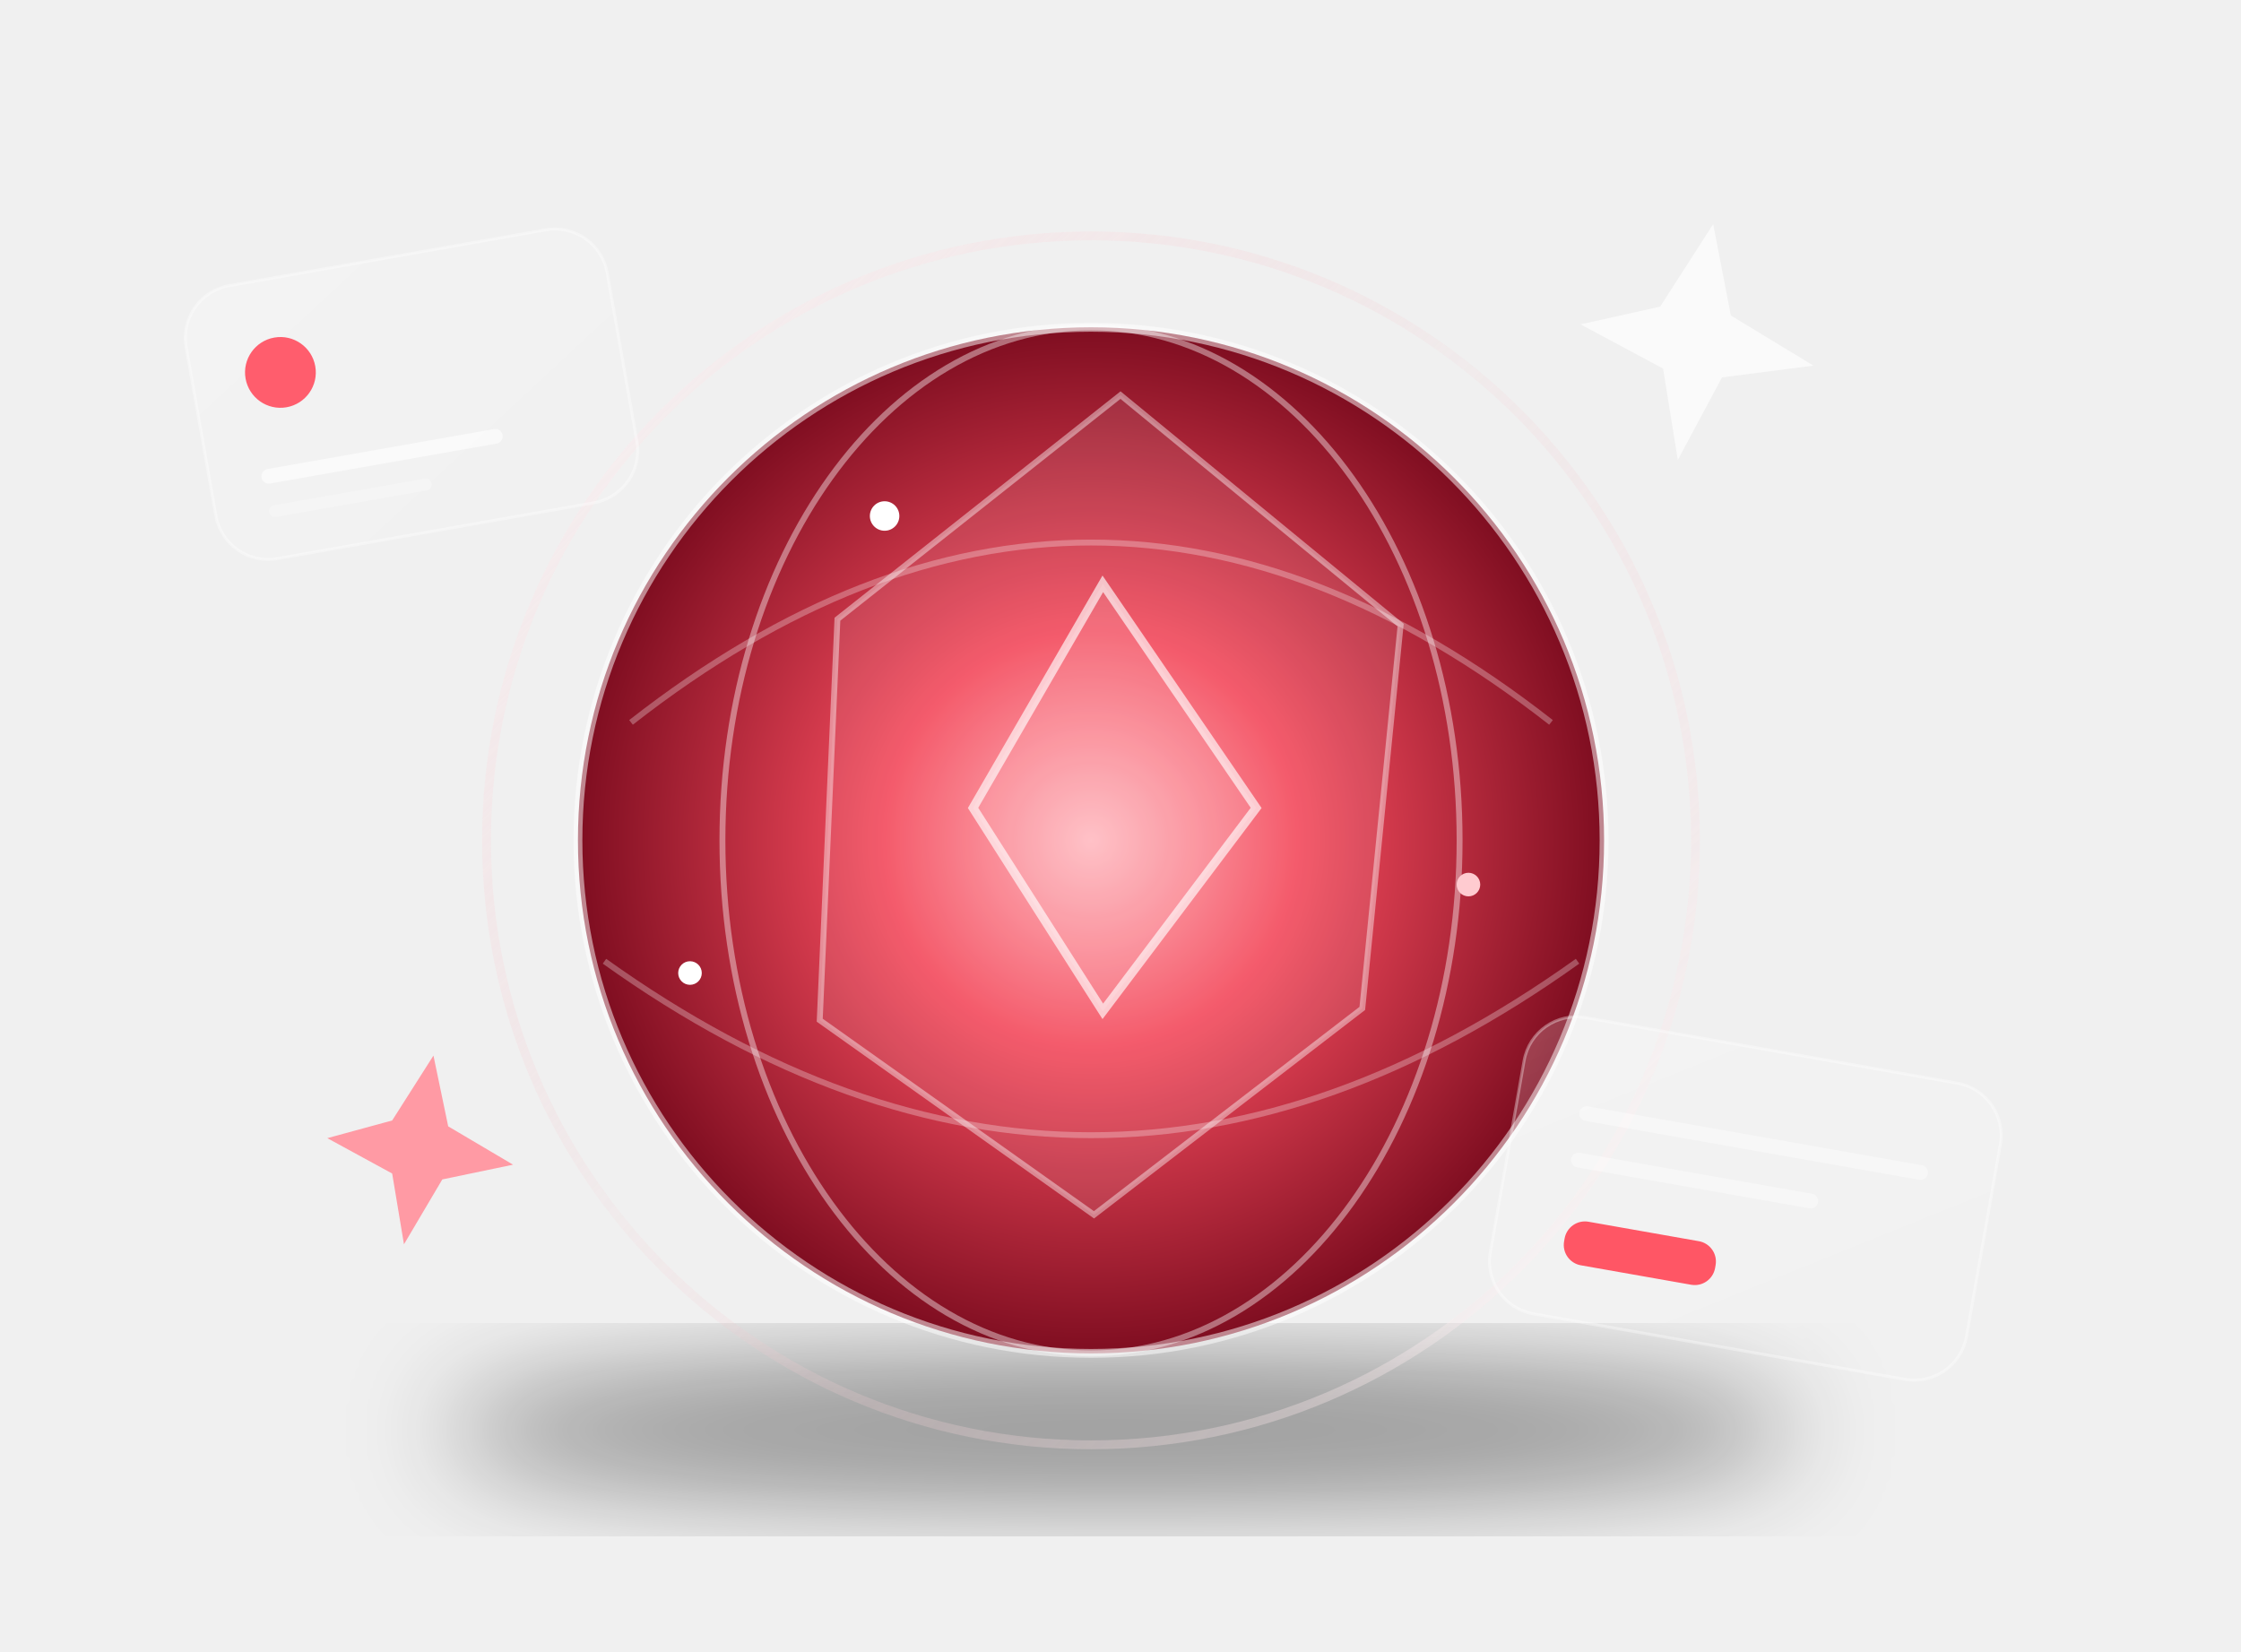
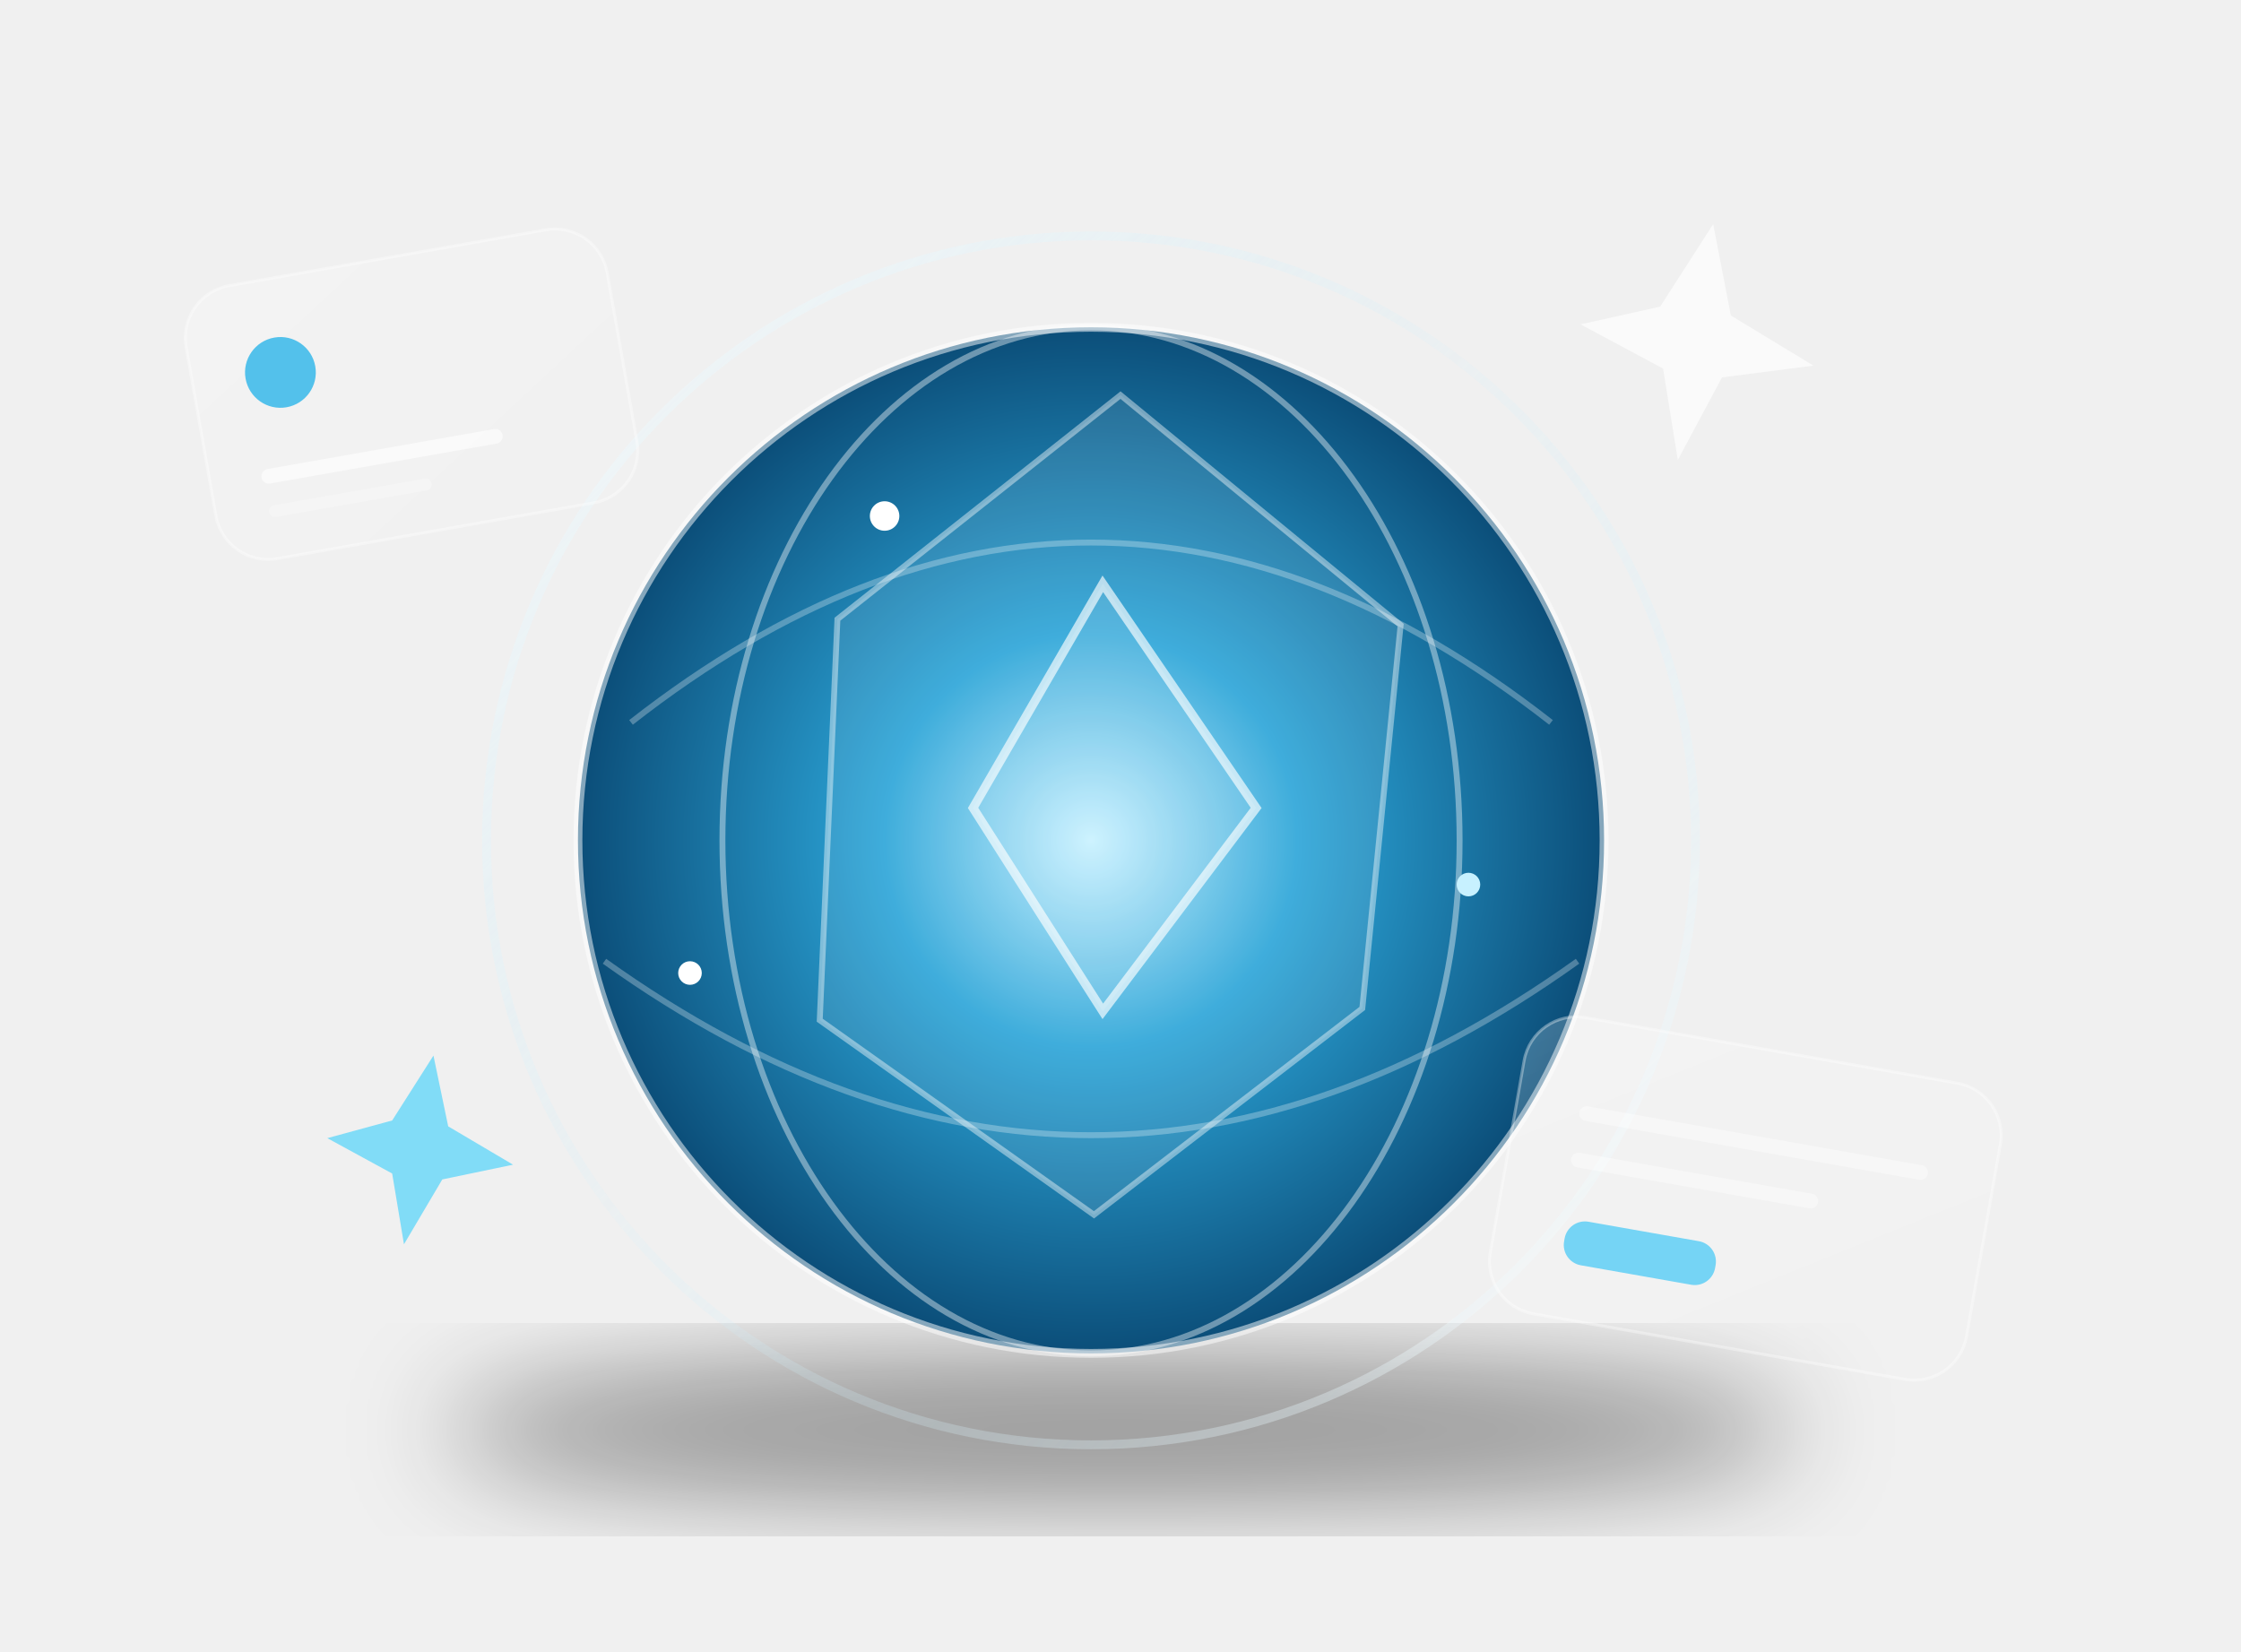
<svg xmlns="http://www.w3.org/2000/svg" viewBox="0 0 760 560">
  <defs>
    <radialGradient id="orb">
-       <stop stop-color="#ffb2b9" />
-       <stop offset=".4" stop-color="#f34b5d" />
-       <stop offset="1" stop-color="#7e0d20" />
+       <stop stop-color="#c1efff" />
+       <stop offset=".4" stop-color="#2ca5d8" />
+       <stop offset="1" stop-color="#0b4d78" />
    </radialGradient>
    <linearGradient id="metal" x1="0" y1="0" x2="1" y2="1">
      <stop stop-color="#fff" stop-opacity=".9" />
-       <stop offset=".45" stop-color="#f4b9c1" stop-opacity=".15" />
+       <stop offset=".45" stop-color="#bfeeff" stop-opacity=".15" />
      <stop offset="1" stop-color="#fff" stop-opacity=".7" />
    </linearGradient>
    <linearGradient id="card" x1="0" y1="0" x2="1" y2="1">
      <stop stop-color="#fff" stop-opacity=".2" />
      <stop offset="1" stop-color="#fff" stop-opacity=".05" />
    </linearGradient>
    <filter id="shadow">
      <feGaussianBlur stdDeviation="18" />
    </filter>
  </defs>
  <ellipse cx="380" cy="485" rx="230" ry="30" fill="#000" opacity=".35" filter="url(#shadow)" />
  <ellipse cx="370" cy="285" rx="205" ry="205" fill="none" stroke="url(#metal)" stroke-width="3" opacity=".65" />
  <ellipse cx="370" cy="285" rx="174" ry="174" fill="url(#orb)" stroke="#fff" stroke-opacity=".5" stroke-width="3" />
  <path d="M214 245q156-122 312 0M205 326q165 118 330 0" fill="none" stroke="#fff" stroke-opacity=".28" stroke-width="2" />
  <ellipse cx="370" cy="285" rx="125" ry="174" fill="none" stroke="#fff" stroke-opacity=".4" stroke-width="2" />
  <path d="M284 210 380 134l95 78-13 130-91 70-93-66Z" fill="#fff" fill-opacity=".09" stroke="#fff" stroke-opacity=".42" stroke-width="2" />
  <path d="m330 274 44-76 52 76-52 69Z" fill="#fff" fill-opacity=".12" stroke="#fff" stroke-opacity=".65" stroke-width="3" />
  <circle cx="300" cy="175" r="5" fill="#fff" />
-   <circle cx="498" cy="300" r="4" fill="#ffcbd0" />
+   <circle cx="498" cy="300" r="4" fill="#c7f1ff" />
  <circle cx="234" cy="330" r="4" fill="#fff" />
  <g transform="translate(60 100) rotate(-10)">
    <rect width="145" height="94" rx="18" fill="url(#card)" stroke="#fff" stroke-opacity=".35" />
-     <circle cx="30" cy="32" r="12" fill="#ff5d6d" />
+     <circle cx="30" cy="32" r="12" fill="#53c1eb" />
    <path d="M20 66h78" stroke="#fff" stroke-opacity=".6" stroke-width="5" stroke-linecap="round" />
    <path d="M20 78h52" stroke="#fff" stroke-opacity=".25" stroke-width="4" stroke-linecap="round" />
  </g>
  <g transform="translate(520 342) rotate(10)">
    <rect width="164" height="102" rx="18" fill="url(#card)" stroke="#fff" stroke-opacity=".35" />
    <path d="M24 32h115m-115 16h80" stroke="#fff" stroke-opacity=".4" stroke-width="5" stroke-linecap="round" />
-     <rect x="24" y="68" width="52" height="15" rx="7" fill="#ff5665" />
+     <rect x="24" y="68" width="52" height="15" rx="7" fill="#75d4f5" />
  </g>
  <path d="M563 104l18-28 6 31 28 17-31 4-15 28-5-31-28-15Z" fill="#fff" fill-opacity=".65" />
-   <path d="M133 380l14-22 5 24 22 13-24 5-13 22-4-24-22-12Z" fill="#ff9aa4" />
+   <path d="M133 380l14-22 5 24 22 13-24 5-13 22-4-24-22-12Z" fill="#81dcf7" />
</svg>
